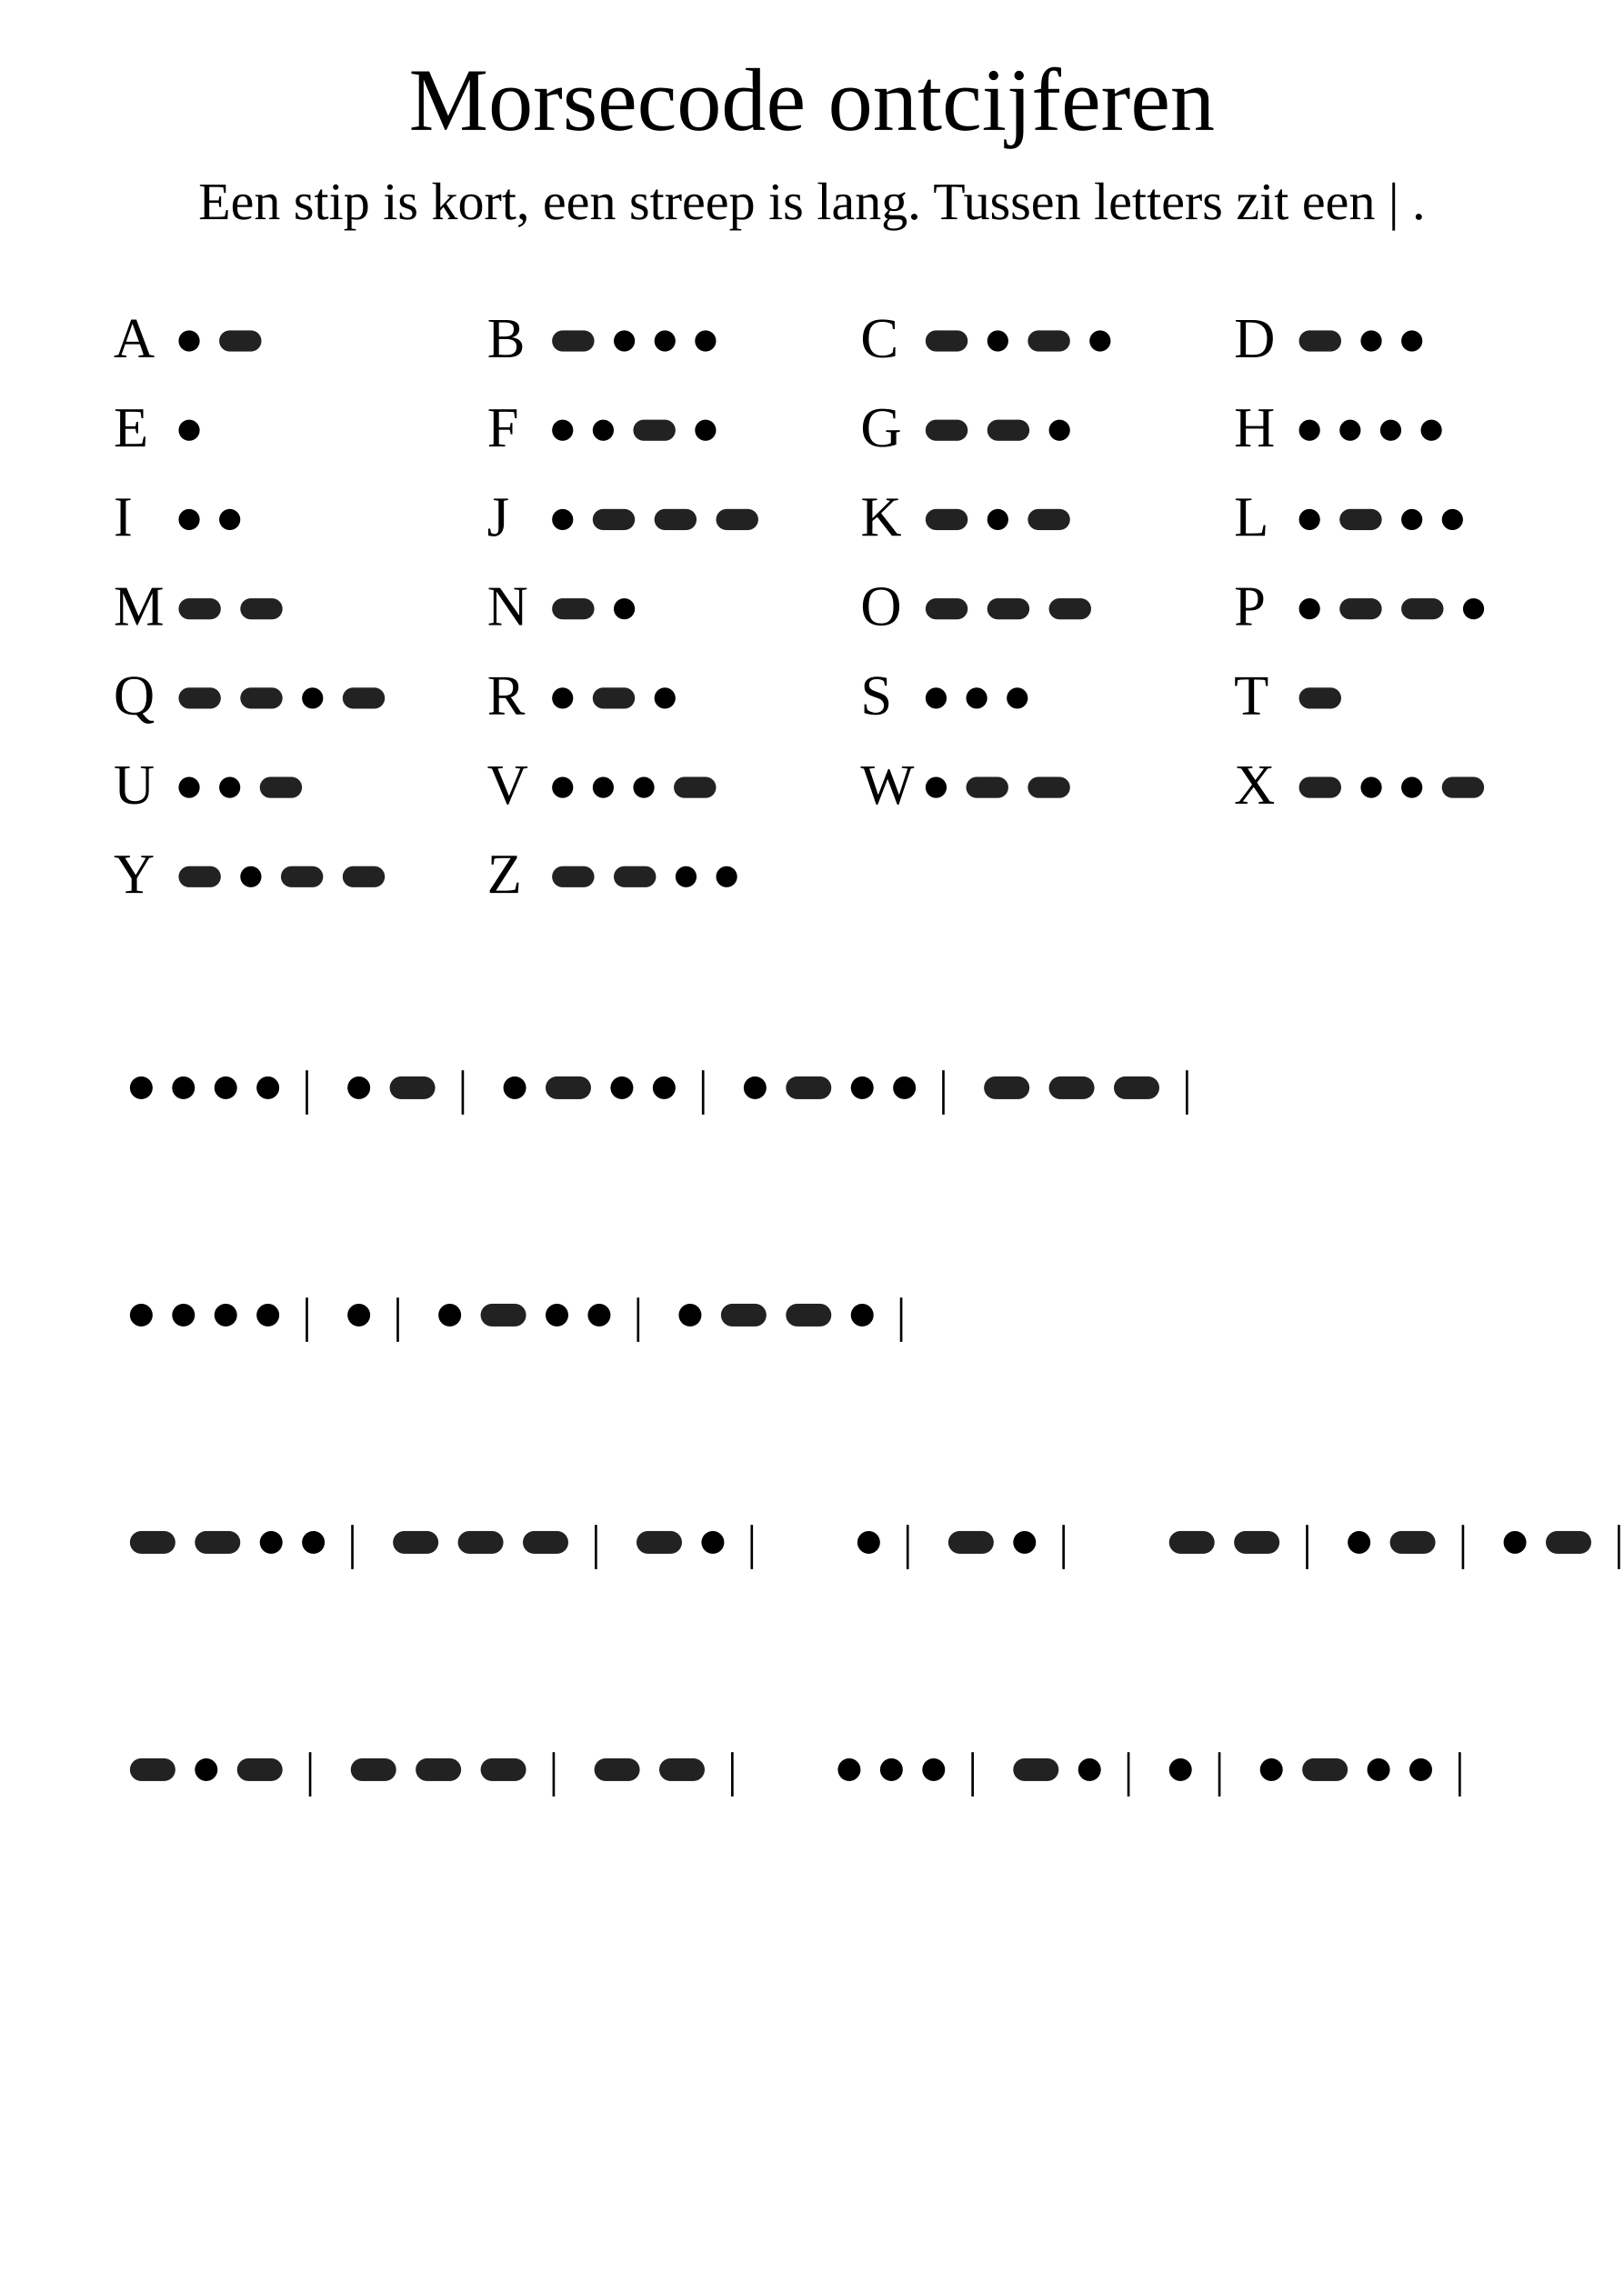
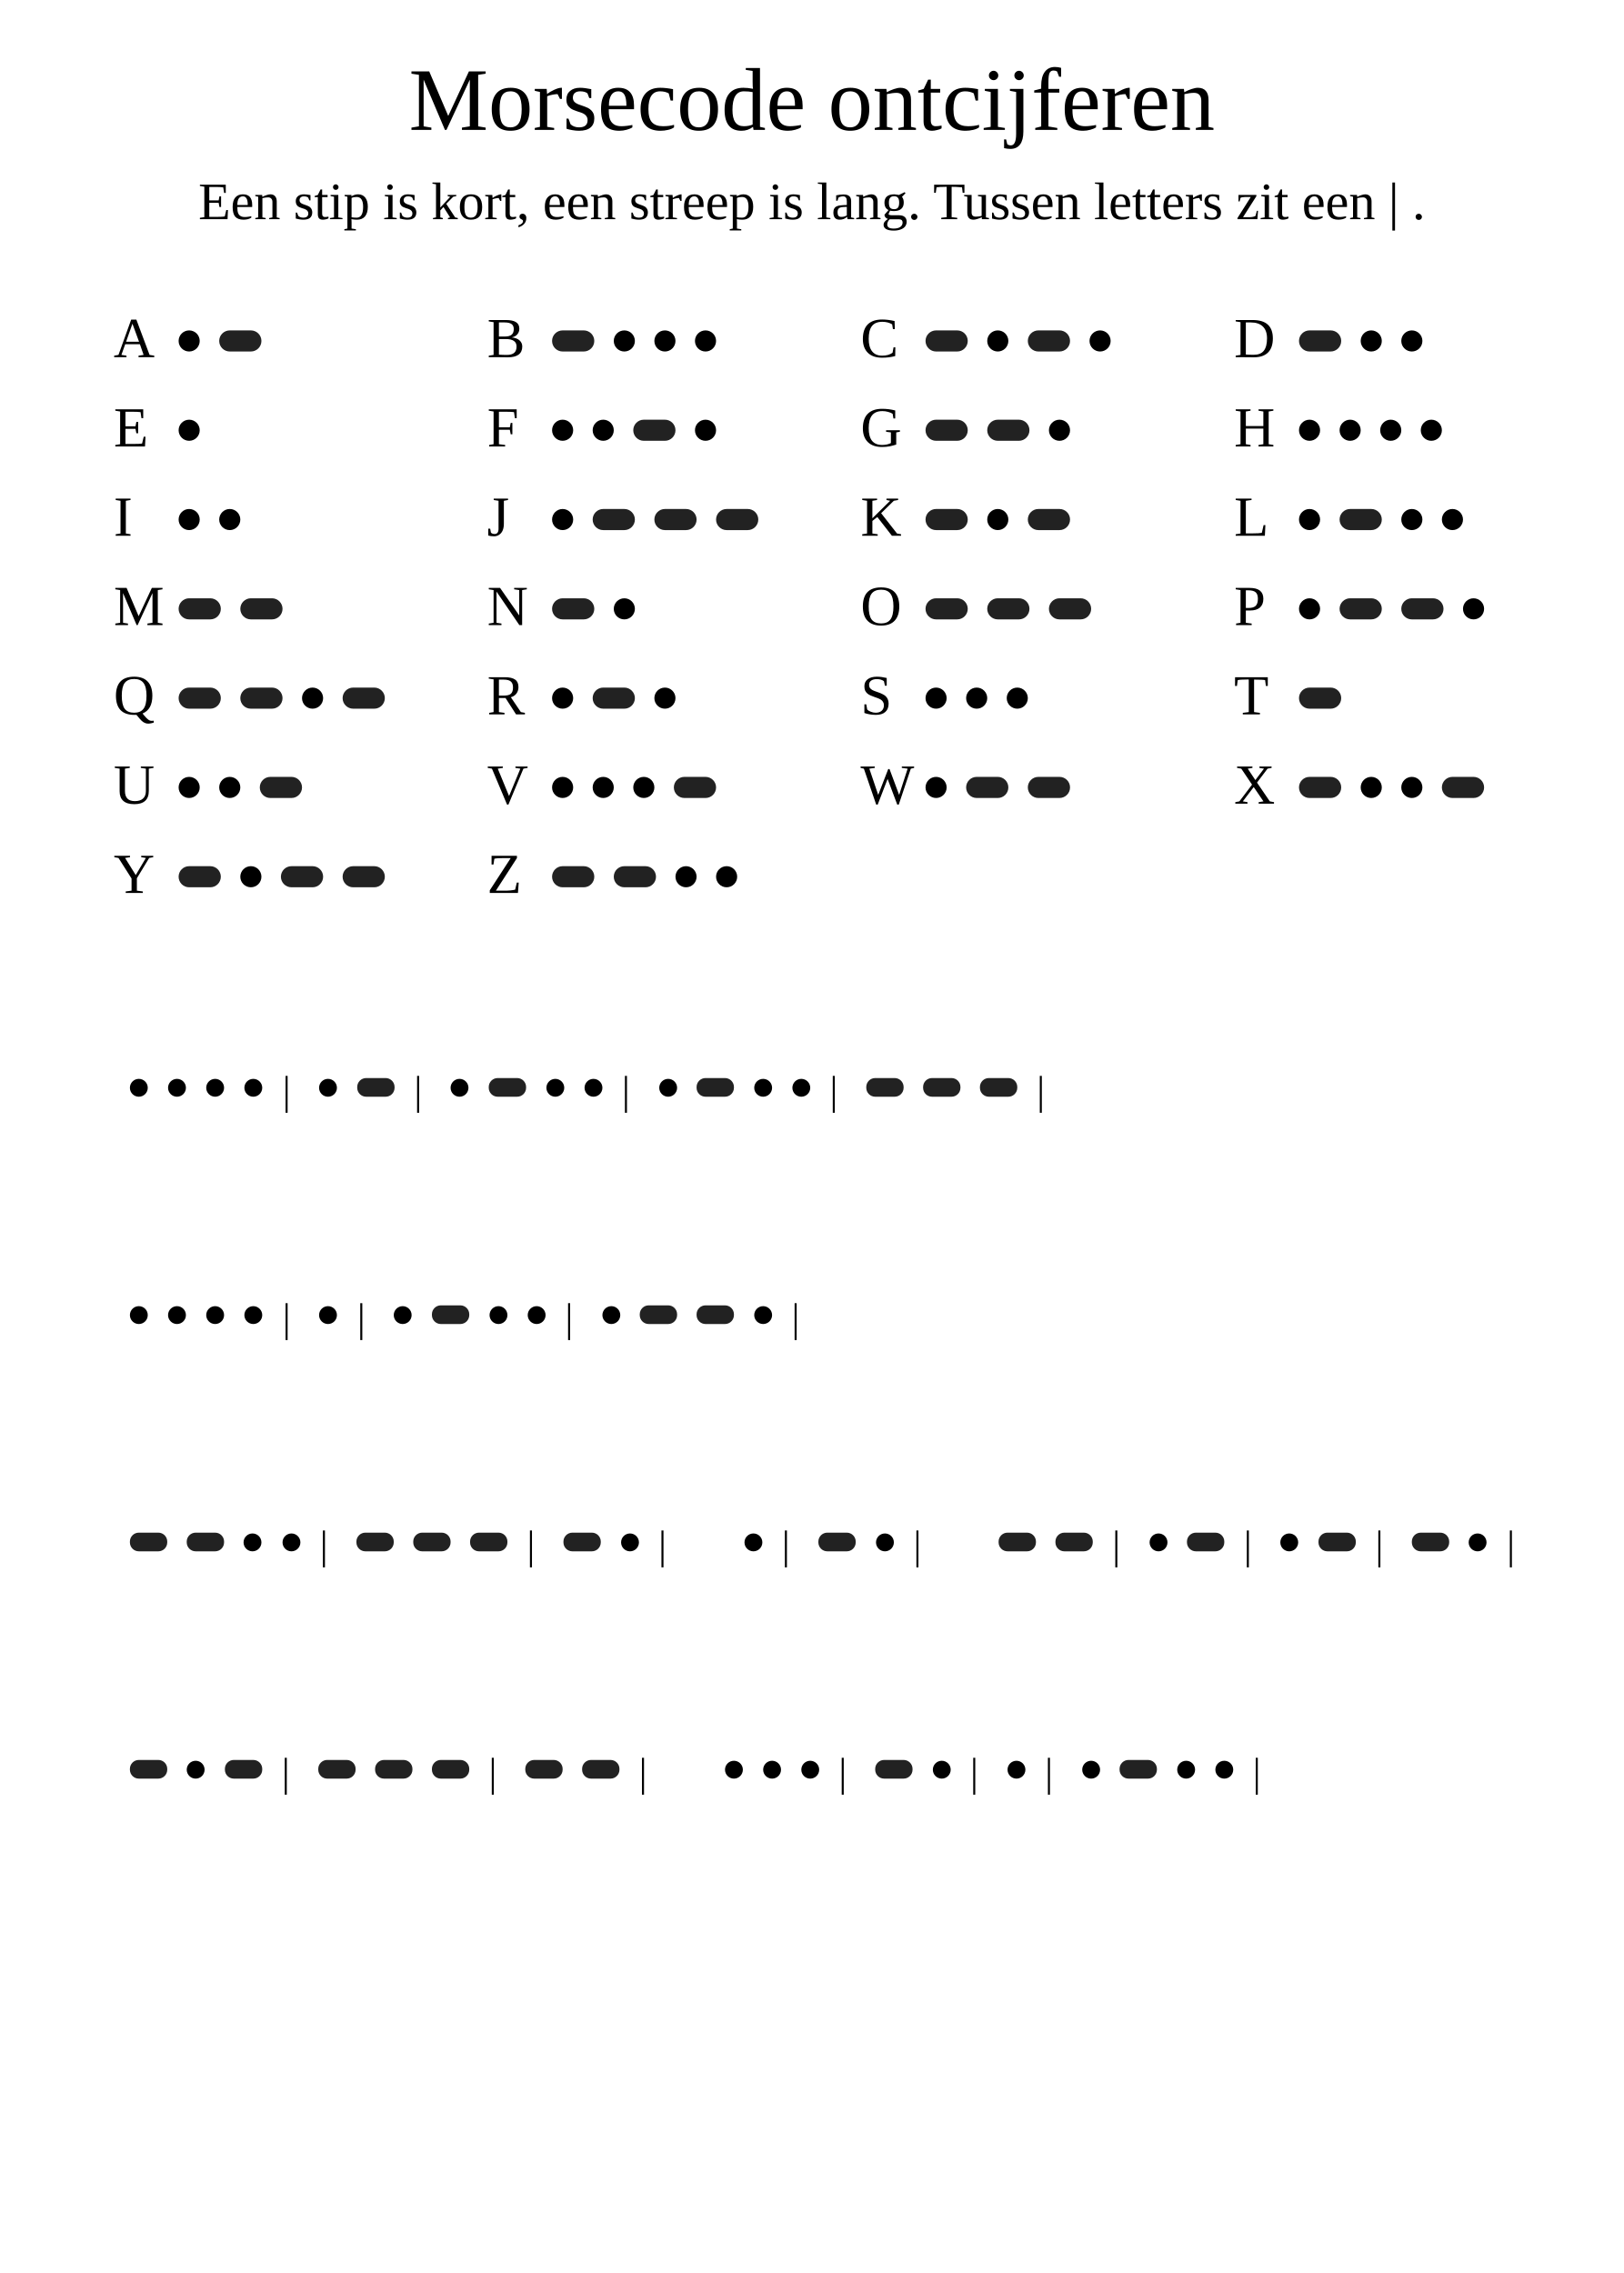
<svg xmlns="http://www.w3.org/2000/svg" viewBox="0 0 200 280">
  <text class="tx" x="100" y="16" font-size="11" text-anchor="middle">Morsecode ontcijferen</text>
  <text class="tx" x="100" y="27" font-size="6.5" text-anchor="middle">Een stip is kort, een streep is lang. Tussen letters zit een | .</text>
  <text class="tx" x="14" y="44" font-size="7" text-anchor="start">A</text>
  <circle class="dot" cx="23.3" cy="42" r="1.3" />
  <rect x="27" y="40.7" width="5.2" height="2.6" rx="1.3" style="fill:#222" />
  <text class="tx" x="60" y="44" font-size="7" text-anchor="start">B</text>
  <rect x="68" y="40.7" width="5.2" height="2.6" rx="1.3" style="fill:#222" />
  <circle class="dot" cx="76.9" cy="42" r="1.3" />
  <circle class="dot" cx="81.9" cy="42" r="1.3" />
  <circle class="dot" cx="86.9" cy="42" r="1.3" />
  <text class="tx" x="106" y="44" font-size="7" text-anchor="start">C</text>
  <rect x="114" y="40.7" width="5.2" height="2.6" rx="1.3" style="fill:#222" />
  <circle class="dot" cx="122.9" cy="42" r="1.3" />
  <rect x="126.6" y="40.7" width="5.2" height="2.6" rx="1.3" style="fill:#222" />
  <circle class="dot" cx="135.5" cy="42" r="1.3" />
  <text class="tx" x="152" y="44" font-size="7" text-anchor="start">D</text>
  <rect x="160" y="40.7" width="5.2" height="2.6" rx="1.3" style="fill:#222" />
  <circle class="dot" cx="168.9" cy="42" r="1.3" />
  <circle class="dot" cx="173.9" cy="42" r="1.3" />
  <text class="tx" x="14" y="55" font-size="7" text-anchor="start">E</text>
  <circle class="dot" cx="23.3" cy="53" r="1.3" />
  <text class="tx" x="60" y="55" font-size="7" text-anchor="start">F</text>
  <circle class="dot" cx="69.3" cy="53" r="1.3" />
  <circle class="dot" cx="74.3" cy="53" r="1.3" />
  <rect x="78" y="51.7" width="5.2" height="2.6" rx="1.3" style="fill:#222" />
  <circle class="dot" cx="86.9" cy="53" r="1.3" />
  <text class="tx" x="106" y="55" font-size="7" text-anchor="start">G</text>
  <rect x="114" y="51.7" width="5.2" height="2.6" rx="1.3" style="fill:#222" />
  <rect x="121.6" y="51.7" width="5.2" height="2.6" rx="1.3" style="fill:#222" />
  <circle class="dot" cx="130.5" cy="53" r="1.3" />
  <text class="tx" x="152" y="55" font-size="7" text-anchor="start">H</text>
  <circle class="dot" cx="161.3" cy="53" r="1.3" />
  <circle class="dot" cx="166.3" cy="53" r="1.3" />
  <circle class="dot" cx="171.3" cy="53" r="1.3" />
  <circle class="dot" cx="176.3" cy="53" r="1.3" />
  <text class="tx" x="14" y="66" font-size="7" text-anchor="start">I</text>
  <circle class="dot" cx="23.3" cy="64" r="1.3" />
  <circle class="dot" cx="28.3" cy="64" r="1.3" />
  <text class="tx" x="60" y="66" font-size="7" text-anchor="start">J</text>
  <circle class="dot" cx="69.3" cy="64" r="1.3" />
  <rect x="73" y="62.7" width="5.2" height="2.6" rx="1.3" style="fill:#222" />
  <rect x="80.6" y="62.7" width="5.2" height="2.6" rx="1.3" style="fill:#222" />
  <rect x="88.2" y="62.7" width="5.2" height="2.6" rx="1.3" style="fill:#222" />
  <text class="tx" x="106" y="66" font-size="7" text-anchor="start">K</text>
  <rect x="114" y="62.7" width="5.2" height="2.6" rx="1.3" style="fill:#222" />
  <circle class="dot" cx="122.9" cy="64" r="1.3" />
  <rect x="126.6" y="62.7" width="5.2" height="2.6" rx="1.3" style="fill:#222" />
  <text class="tx" x="152" y="66" font-size="7" text-anchor="start">L</text>
  <circle class="dot" cx="161.3" cy="64" r="1.3" />
  <rect x="165" y="62.7" width="5.2" height="2.6" rx="1.3" style="fill:#222" />
  <circle class="dot" cx="173.9" cy="64" r="1.3" />
  <circle class="dot" cx="178.9" cy="64" r="1.3" />
  <text class="tx" x="14" y="77" font-size="7" text-anchor="start">M</text>
  <rect x="22" y="73.7" width="5.2" height="2.6" rx="1.3" style="fill:#222" />
  <rect x="29.6" y="73.7" width="5.2" height="2.6" rx="1.3" style="fill:#222" />
  <text class="tx" x="60" y="77" font-size="7" text-anchor="start">N</text>
  <rect x="68" y="73.7" width="5.2" height="2.6" rx="1.3" style="fill:#222" />
  <circle class="dot" cx="76.9" cy="75" r="1.3" />
  <text class="tx" x="106" y="77" font-size="7" text-anchor="start">O</text>
  <rect x="114" y="73.7" width="5.2" height="2.6" rx="1.3" style="fill:#222" />
  <rect x="121.6" y="73.7" width="5.2" height="2.6" rx="1.3" style="fill:#222" />
  <rect x="129.2" y="73.7" width="5.2" height="2.6" rx="1.3" style="fill:#222" />
  <text class="tx" x="152" y="77" font-size="7" text-anchor="start">P</text>
  <circle class="dot" cx="161.3" cy="75" r="1.3" />
  <rect x="165" y="73.7" width="5.2" height="2.6" rx="1.3" style="fill:#222" />
  <rect x="172.6" y="73.7" width="5.2" height="2.6" rx="1.3" style="fill:#222" />
  <circle class="dot" cx="181.5" cy="75" r="1.3" />
  <text class="tx" x="14" y="88" font-size="7" text-anchor="start">Q</text>
  <rect x="22" y="84.7" width="5.2" height="2.6" rx="1.3" style="fill:#222" />
  <rect x="29.6" y="84.7" width="5.2" height="2.6" rx="1.3" style="fill:#222" />
  <circle class="dot" cx="38.5" cy="86" r="1.3" />
  <rect x="42.2" y="84.7" width="5.2" height="2.6" rx="1.3" style="fill:#222" />
  <text class="tx" x="60" y="88" font-size="7" text-anchor="start">R</text>
  <circle class="dot" cx="69.3" cy="86" r="1.3" />
  <rect x="73" y="84.7" width="5.2" height="2.6" rx="1.3" style="fill:#222" />
  <circle class="dot" cx="81.9" cy="86" r="1.3" />
  <text class="tx" x="106" y="88" font-size="7" text-anchor="start">S</text>
  <circle class="dot" cx="115.3" cy="86" r="1.3" />
  <circle class="dot" cx="120.3" cy="86" r="1.3" />
  <circle class="dot" cx="125.3" cy="86" r="1.3" />
  <text class="tx" x="152" y="88" font-size="7" text-anchor="start">T</text>
  <rect x="160" y="84.7" width="5.2" height="2.6" rx="1.3" style="fill:#222" />
  <text class="tx" x="14" y="99" font-size="7" text-anchor="start">U</text>
  <circle class="dot" cx="23.3" cy="97" r="1.3" />
  <circle class="dot" cx="28.3" cy="97" r="1.3" />
  <rect x="32" y="95.7" width="5.2" height="2.6" rx="1.3" style="fill:#222" />
  <text class="tx" x="60" y="99" font-size="7" text-anchor="start">V</text>
  <circle class="dot" cx="69.3" cy="97" r="1.3" />
  <circle class="dot" cx="74.3" cy="97" r="1.3" />
  <circle class="dot" cx="79.3" cy="97" r="1.3" />
  <rect x="83" y="95.7" width="5.2" height="2.6" rx="1.3" style="fill:#222" />
  <text class="tx" x="106" y="99" font-size="7" text-anchor="start">W</text>
  <circle class="dot" cx="115.3" cy="97" r="1.3" />
  <rect x="119" y="95.7" width="5.2" height="2.6" rx="1.3" style="fill:#222" />
  <rect x="126.6" y="95.7" width="5.2" height="2.6" rx="1.3" style="fill:#222" />
  <text class="tx" x="152" y="99" font-size="7" text-anchor="start">X</text>
  <rect x="160" y="95.7" width="5.2" height="2.6" rx="1.3" style="fill:#222" />
  <circle class="dot" cx="168.9" cy="97" r="1.3" />
  <circle class="dot" cx="173.9" cy="97" r="1.3" />
  <rect x="177.6" y="95.7" width="5.2" height="2.6" rx="1.3" style="fill:#222" />
  <text class="tx" x="14" y="110" font-size="7" text-anchor="start">Y</text>
  <rect x="22" y="106.7" width="5.2" height="2.6" rx="1.3" style="fill:#222" />
  <circle class="dot" cx="30.9" cy="108" r="1.3" />
  <rect x="34.6" y="106.7" width="5.2" height="2.6" rx="1.3" style="fill:#222" />
  <rect x="42.2" y="106.7" width="5.2" height="2.6" rx="1.3" style="fill:#222" />
  <text class="tx" x="60" y="110" font-size="7" text-anchor="start">Z</text>
  <rect x="68" y="106.7" width="5.2" height="2.6" rx="1.3" style="fill:#222" />
  <rect x="75.6" y="106.7" width="5.2" height="2.6" rx="1.3" style="fill:#222" />
  <circle class="dot" cx="84.5" cy="108" r="1.3" />
  <circle class="dot" cx="89.5" cy="108" r="1.3" />
-   <circle class="dot" cx="17.4" cy="134" r="1.4" />
-   <circle class="dot" cx="22.6" cy="134" r="1.4" />
-   <circle class="dot" cx="27.8" cy="134" r="1.4" />
-   <circle class="dot" cx="33" cy="134" r="1.4" />
-   <text class="tx" x="37.8" y="136" font-size="6" text-anchor="middle">|</text>
-   <circle class="dot" cx="44.2" cy="134" r="1.4" />
-   <rect x="48" y="132.6" width="5.6" height="2.8" rx="1.4" style="fill:#222" />
-   <text class="tx" x="57" y="136" font-size="6" text-anchor="middle">|</text>
-   <circle class="dot" cx="63.4" cy="134" r="1.4" />
-   <rect x="67.2" y="132.6" width="5.6" height="2.8" rx="1.4" style="fill:#222" />
-   <circle class="dot" cx="76.6" cy="134" r="1.4" />
-   <circle class="dot" cx="81.8" cy="134" r="1.4" />
-   <text class="tx" x="86.6" y="136" font-size="6" text-anchor="middle">|</text>
-   <circle class="dot" cx="93" cy="134" r="1.4" />
-   <rect x="96.8" y="132.6" width="5.6" height="2.8" rx="1.4" style="fill:#222" />
-   <circle class="dot" cx="106.2" cy="134" r="1.4" />
-   <circle class="dot" cx="111.4" cy="134" r="1.4" />
-   <text class="tx" x="116.2" y="136" font-size="6" text-anchor="middle">|</text>
-   <rect x="121.2" y="132.6" width="5.6" height="2.8" rx="1.4" style="fill:#222" />
-   <rect x="129.2" y="132.6" width="5.6" height="2.8" rx="1.4" style="fill:#222" />
-   <rect x="137.2" y="132.6" width="5.6" height="2.8" rx="1.4" style="fill:#222" />
-   <text class="tx" x="146.2" y="136" font-size="6" text-anchor="middle">|</text>
+   <circle class="dot" cx="17.1" cy="134" r="1.1" />
+   <circle class="dot" cx="21.8" cy="134" r="1.1" />
+   <circle class="dot" cx="26.5" cy="134" r="1.1" />
+   <circle class="dot" cx="31.2" cy="134" r="1.1" />
+   <text class="tx" x="35.3" y="136" font-size="5" text-anchor="middle">|</text>
+   <circle class="dot" cx="40.4" cy="134" r="1.1" />
+   <rect x="44" y="132.8" width="4.6" height="2.3" rx="1.1" style="fill:#222" />
+   <text class="tx" x="51.5" y="136" font-size="5" text-anchor="middle">|</text>
+   <circle class="dot" cx="56.6" cy="134" r="1.1" />
+   <rect x="60.2" y="132.8" width="4.6" height="2.3" rx="1.1" style="fill:#222" />
+   <circle class="dot" cx="68.4" cy="134" r="1.1" />
+   <circle class="dot" cx="73.1" cy="134" r="1.1" />
+   <text class="tx" x="77.1" y="136" font-size="5" text-anchor="middle">|</text>
+   <circle class="dot" cx="82.3" cy="134" r="1.1" />
+   <rect x="85.8" y="132.8" width="4.6" height="2.3" rx="1.1" style="fill:#222" />
+   <circle class="dot" cx="94" cy="134" r="1.1" />
+   <circle class="dot" cx="98.7" cy="134" r="1.1" />
+   <text class="tx" x="102.7" y="136" font-size="5" text-anchor="middle">|</text>
+   <rect x="106.7" y="132.8" width="4.6" height="2.3" rx="1.1" style="fill:#222" />
+   <rect x="113.7" y="132.8" width="4.6" height="2.3" rx="1.1" style="fill:#222" />
+   <rect x="120.7" y="132.8" width="4.6" height="2.3" rx="1.1" style="fill:#222" />
+   <text class="tx" x="128.2" y="136" font-size="5" text-anchor="middle">|</text>
  <path class="guide" d="M16 146L184 146" />
-   <circle class="dot" cx="17.4" cy="162" r="1.4" />
-   <circle class="dot" cx="22.6" cy="162" r="1.4" />
-   <circle class="dot" cx="27.8" cy="162" r="1.4" />
-   <circle class="dot" cx="33" cy="162" r="1.4" />
-   <text class="tx" x="37.8" y="164" font-size="6" text-anchor="middle">|</text>
-   <circle class="dot" cx="44.2" cy="162" r="1.4" />
-   <text class="tx" x="49" y="164" font-size="6" text-anchor="middle">|</text>
-   <circle class="dot" cx="55.4" cy="162" r="1.4" />
-   <rect x="59.2" y="160.6" width="5.6" height="2.8" rx="1.4" style="fill:#222" />
-   <circle class="dot" cx="68.6" cy="162" r="1.4" />
-   <circle class="dot" cx="73.8" cy="162" r="1.4" />
-   <text class="tx" x="78.6" y="164" font-size="6" text-anchor="middle">|</text>
-   <circle class="dot" cx="85" cy="162" r="1.4" />
-   <rect x="88.8" y="160.6" width="5.6" height="2.8" rx="1.4" style="fill:#222" />
-   <rect x="96.8" y="160.6" width="5.6" height="2.8" rx="1.4" style="fill:#222" />
-   <circle class="dot" cx="106.2" cy="162" r="1.4" />
-   <text class="tx" x="111" y="164" font-size="6" text-anchor="middle">|</text>
+   <circle class="dot" cx="17.1" cy="162" r="1.1" />
+   <circle class="dot" cx="21.8" cy="162" r="1.1" />
+   <circle class="dot" cx="26.5" cy="162" r="1.1" />
+   <circle class="dot" cx="31.2" cy="162" r="1.1" />
+   <text class="tx" x="35.3" y="164" font-size="5" text-anchor="middle">|</text>
+   <circle class="dot" cx="40.4" cy="162" r="1.1" />
+   <text class="tx" x="44.5" y="164" font-size="5" text-anchor="middle">|</text>
+   <circle class="dot" cx="49.6" cy="162" r="1.1" />
+   <rect x="53.2" y="160.8" width="4.6" height="2.3" rx="1.1" style="fill:#222" />
+   <circle class="dot" cx="61.4" cy="162" r="1.1" />
+   <circle class="dot" cx="66.1" cy="162" r="1.1" />
+   <text class="tx" x="70.1" y="164" font-size="5" text-anchor="middle">|</text>
+   <circle class="dot" cx="75.3" cy="162" r="1.1" />
+   <rect x="78.8" y="160.8" width="4.6" height="2.3" rx="1.1" style="fill:#222" />
+   <rect x="85.8" y="160.8" width="4.6" height="2.3" rx="1.1" style="fill:#222" />
+   <circle class="dot" cx="94" cy="162" r="1.1" />
+   <text class="tx" x="98" y="164" font-size="5" text-anchor="middle">|</text>
  <path class="guide" d="M16 174L184 174" />
-   <rect x="16" y="188.6" width="5.6" height="2.8" rx="1.4" style="fill:#222" />
-   <rect x="24" y="188.6" width="5.6" height="2.8" rx="1.4" style="fill:#222" />
-   <circle class="dot" cx="33.4" cy="190" r="1.4" />
-   <circle class="dot" cx="38.6" cy="190" r="1.4" />
-   <text class="tx" x="43.4" y="192" font-size="6" text-anchor="middle">|</text>
-   <rect x="48.4" y="188.6" width="5.6" height="2.8" rx="1.4" style="fill:#222" />
-   <rect x="56.4" y="188.6" width="5.6" height="2.8" rx="1.4" style="fill:#222" />
-   <rect x="64.4" y="188.6" width="5.6" height="2.8" rx="1.4" style="fill:#222" />
-   <text class="tx" x="73.4" y="192" font-size="6" text-anchor="middle">|</text>
-   <rect x="78.4" y="188.6" width="5.6" height="2.8" rx="1.4" style="fill:#222" />
-   <circle class="dot" cx="87.8" cy="190" r="1.4" />
-   <text class="tx" x="92.6" y="192" font-size="6" text-anchor="middle">|</text>
-   <circle class="dot" cx="107" cy="190" r="1.4" />
-   <text class="tx" x="111.8" y="192" font-size="6" text-anchor="middle">|</text>
-   <rect x="116.8" y="188.6" width="5.6" height="2.8" rx="1.4" style="fill:#222" />
-   <circle class="dot" cx="126.2" cy="190" r="1.4" />
-   <text class="tx" x="131" y="192" font-size="6" text-anchor="middle">|</text>
-   <rect x="144" y="188.6" width="5.6" height="2.8" rx="1.4" style="fill:#222" />
-   <rect x="152" y="188.6" width="5.6" height="2.8" rx="1.4" style="fill:#222" />
-   <text class="tx" x="161" y="192" font-size="6" text-anchor="middle">|</text>
-   <circle class="dot" cx="167.4" cy="190" r="1.4" />
-   <rect x="171.2" y="188.6" width="5.6" height="2.8" rx="1.4" style="fill:#222" />
-   <text class="tx" x="180.2" y="192" font-size="6" text-anchor="middle">|</text>
-   <circle class="dot" cx="186.6" cy="190" r="1.4" />
-   <rect x="190.4" y="188.6" width="5.6" height="2.8" rx="1.4" style="fill:#222" />
-   <text class="tx" x="199.4" y="192" font-size="6" text-anchor="middle">|</text>
-   <rect x="204.4" y="188.6" width="5.6" height="2.8" rx="1.4" style="fill:#222" />
-   <circle class="dot" cx="213.8" cy="190" r="1.4" />
-   <text class="tx" x="218.6" y="192" font-size="6" text-anchor="middle">|</text>
+   <rect x="16" y="188.8" width="4.6" height="2.3" rx="1.1" style="fill:#222" />
+   <rect x="23" y="188.8" width="4.6" height="2.3" rx="1.1" style="fill:#222" />
+   <circle class="dot" cx="31.1" cy="190" r="1.1" />
+   <circle class="dot" cx="35.9" cy="190" r="1.1" />
+   <text class="tx" x="39.9" y="192" font-size="5" text-anchor="middle">|</text>
+   <rect x="43.9" y="188.8" width="4.6" height="2.3" rx="1.1" style="fill:#222" />
+   <rect x="50.9" y="188.8" width="4.6" height="2.3" rx="1.1" style="fill:#222" />
+   <rect x="57.9" y="188.8" width="4.6" height="2.3" rx="1.1" style="fill:#222" />
+   <text class="tx" x="65.4" y="192" font-size="5" text-anchor="middle">|</text>
+   <rect x="69.4" y="188.8" width="4.6" height="2.3" rx="1.1" style="fill:#222" />
+   <circle class="dot" cx="77.6" cy="190" r="1.1" />
+   <text class="tx" x="81.6" y="192" font-size="5" text-anchor="middle">|</text>
+   <circle class="dot" cx="92.8" cy="190" r="1.1" />
+   <text class="tx" x="96.8" y="192" font-size="5" text-anchor="middle">|</text>
+   <rect x="100.8" y="188.8" width="4.6" height="2.3" rx="1.1" style="fill:#222" />
+   <circle class="dot" cx="109" cy="190" r="1.1" />
+   <text class="tx" x="113" y="192" font-size="5" text-anchor="middle">|</text>
+   <rect x="123" y="188.8" width="4.6" height="2.3" rx="1.1" style="fill:#222" />
+   <rect x="130" y="188.8" width="4.6" height="2.3" rx="1.1" style="fill:#222" />
+   <text class="tx" x="137.5" y="192" font-size="5" text-anchor="middle">|</text>
+   <circle class="dot" cx="142.7" cy="190" r="1.1" />
+   <rect x="146.2" y="188.8" width="4.6" height="2.3" rx="1.1" style="fill:#222" />
+   <text class="tx" x="153.7" y="192" font-size="5" text-anchor="middle">|</text>
+   <circle class="dot" cx="158.8" cy="190" r="1.1" />
+   <rect x="162.4" y="188.8" width="4.6" height="2.3" rx="1.1" style="fill:#222" />
+   <text class="tx" x="169.9" y="192" font-size="5" text-anchor="middle">|</text>
+   <rect x="173.9" y="188.8" width="4.6" height="2.3" rx="1.1" style="fill:#222" />
+   <circle class="dot" cx="182" cy="190" r="1.1" />
+   <text class="tx" x="186.1" y="192" font-size="5" text-anchor="middle">|</text>
  <path class="guide" d="M16 202L184 202" />
-   <rect x="16" y="216.6" width="5.6" height="2.8" rx="1.4" style="fill:#222" />
-   <circle class="dot" cx="25.4" cy="218" r="1.4" />
-   <rect x="29.2" y="216.6" width="5.6" height="2.8" rx="1.4" style="fill:#222" />
-   <text class="tx" x="38.2" y="220" font-size="6" text-anchor="middle">|</text>
-   <rect x="43.2" y="216.6" width="5.6" height="2.8" rx="1.4" style="fill:#222" />
-   <rect x="51.2" y="216.6" width="5.6" height="2.8" rx="1.4" style="fill:#222" />
-   <rect x="59.2" y="216.6" width="5.6" height="2.8" rx="1.4" style="fill:#222" />
-   <text class="tx" x="68.2" y="220" font-size="6" text-anchor="middle">|</text>
-   <rect x="73.2" y="216.6" width="5.6" height="2.8" rx="1.4" style="fill:#222" />
-   <rect x="81.2" y="216.6" width="5.6" height="2.8" rx="1.4" style="fill:#222" />
-   <text class="tx" x="90.2" y="220" font-size="6" text-anchor="middle">|</text>
-   <circle class="dot" cx="104.6" cy="218" r="1.4" />
-   <circle class="dot" cx="109.8" cy="218" r="1.4" />
-   <circle class="dot" cx="115" cy="218" r="1.4" />
-   <text class="tx" x="119.8" y="220" font-size="6" text-anchor="middle">|</text>
-   <rect x="124.8" y="216.6" width="5.6" height="2.8" rx="1.4" style="fill:#222" />
-   <circle class="dot" cx="134.2" cy="218" r="1.4" />
-   <text class="tx" x="139" y="220" font-size="6" text-anchor="middle">|</text>
-   <circle class="dot" cx="145.4" cy="218" r="1.4" />
-   <text class="tx" x="150.2" y="220" font-size="6" text-anchor="middle">|</text>
-   <circle class="dot" cx="156.6" cy="218" r="1.4" />
-   <rect x="160.4" y="216.6" width="5.6" height="2.8" rx="1.4" style="fill:#222" />
-   <circle class="dot" cx="169.8" cy="218" r="1.4" />
-   <circle class="dot" cx="175" cy="218" r="1.4" />
-   <text class="tx" x="179.8" y="220" font-size="6" text-anchor="middle">|</text>
+   <rect x="16" y="216.8" width="4.6" height="2.3" rx="1.1" style="fill:#222" />
+   <circle class="dot" cx="24.1" cy="218" r="1.1" />
+   <rect x="27.7" y="216.8" width="4.6" height="2.3" rx="1.1" style="fill:#222" />
+   <text class="tx" x="35.2" y="220" font-size="5" text-anchor="middle">|</text>
+   <rect x="39.2" y="216.8" width="4.6" height="2.3" rx="1.1" style="fill:#222" />
+   <rect x="46.2" y="216.8" width="4.6" height="2.3" rx="1.1" style="fill:#222" />
+   <rect x="53.2" y="216.8" width="4.6" height="2.3" rx="1.1" style="fill:#222" />
+   <text class="tx" x="60.7" y="220" font-size="5" text-anchor="middle">|</text>
+   <rect x="64.7" y="216.8" width="4.6" height="2.3" rx="1.1" style="fill:#222" />
+   <rect x="71.7" y="216.8" width="4.6" height="2.3" rx="1.1" style="fill:#222" />
+   <text class="tx" x="79.2" y="220" font-size="5" text-anchor="middle">|</text>
+   <circle class="dot" cx="90.4" cy="218" r="1.1" />
+   <circle class="dot" cx="95.1" cy="218" r="1.1" />
+   <circle class="dot" cx="99.8" cy="218" r="1.1" />
+   <text class="tx" x="103.8" y="220" font-size="5" text-anchor="middle">|</text>
+   <rect x="107.8" y="216.8" width="4.6" height="2.3" rx="1.1" style="fill:#222" />
+   <circle class="dot" cx="116" cy="218" r="1.1" />
+   <text class="tx" x="120" y="220" font-size="5" text-anchor="middle">|</text>
+   <circle class="dot" cx="125.2" cy="218" r="1.1" />
+   <text class="tx" x="129.2" y="220" font-size="5" text-anchor="middle">|</text>
+   <circle class="dot" cx="134.4" cy="218" r="1.1" />
+   <rect x="137.9" y="216.8" width="4.6" height="2.3" rx="1.1" style="fill:#222" />
+   <circle class="dot" cx="146.1" cy="218" r="1.1" />
+   <circle class="dot" cx="150.8" cy="218" r="1.1" />
+   <text class="tx" x="154.8" y="220" font-size="5" text-anchor="middle">|</text>
  <path class="guide" d="M16 230L184 230" />
</svg>
